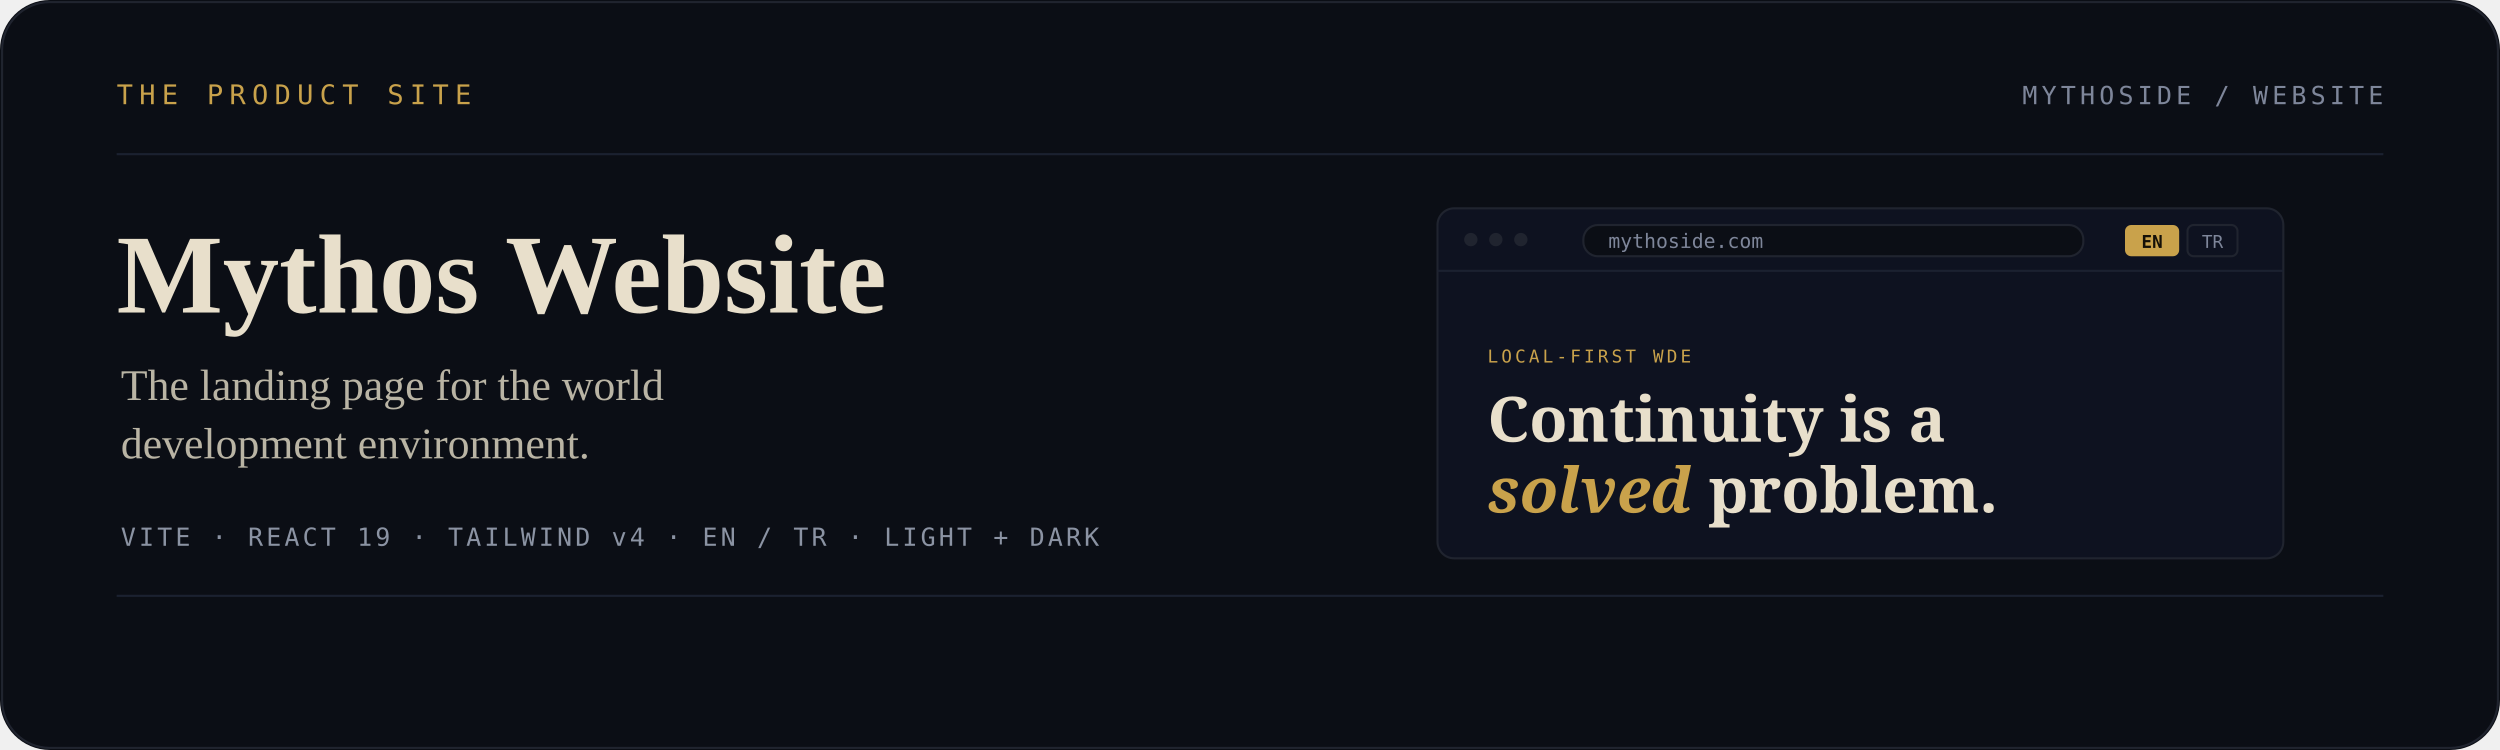
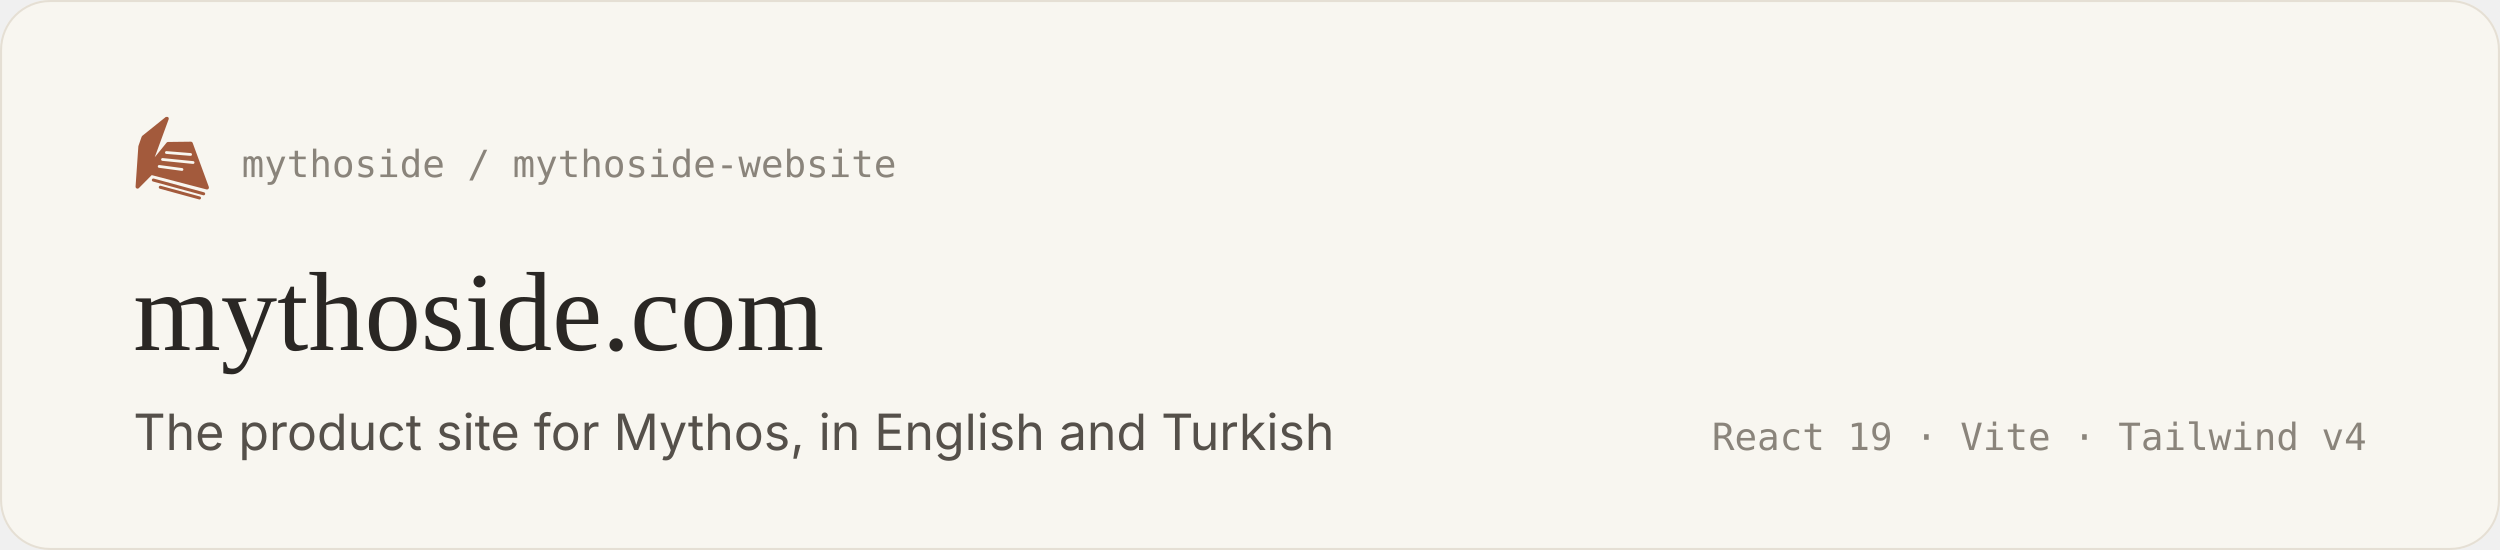
- <svg xmlns="http://www.w3.org/2000/svg" width="1200" height="360" viewBox="0 0 1200 360" role="img" aria-labelledby="t d">
-   <rect width="1200" height="360" rx="24" fill="#0B0E15" />
-   <rect x="1" y="1" width="1198" height="358" rx="23" fill="none" stroke="#20242f" />
-   <path d="M56 74H1144M56 286H1144" stroke="#1b2130" />
-   <text x="56" y="50" fill="#C9A24B" font-family="ui-monospace, SFMono-Regular, Menlo, monospace" font-size="13" letter-spacing="3">THE PRODUCT SITE</text>
-   <text x="1144" y="50" text-anchor="end" fill="#7E869A" font-family="ui-monospace, SFMono-Regular, Menlo, monospace" font-size="12" letter-spacing="2">MYTHOSIDE / WEBSITE</text>
-   <text x="56" y="150" fill="#E8DFCB" font-family="Georgia, 'Times New Roman', serif" font-size="54" font-weight="600">Mythos Website</text>
-   <text x="58" y="192" fill="#B9B4A4" font-family="Georgia, 'Times New Roman', serif" font-size="21">The landing page for the world</text>
-   <text x="58" y="220" fill="#B9B4A4" font-family="Georgia, 'Times New Roman', serif" font-size="21">development environment.</text>
-   <text x="58" y="262" fill="#8b93a3" font-family="ui-monospace, SFMono-Regular, Menlo, monospace" font-size="12" letter-spacing="1.5">VITE · REACT 19 · TAILWIND v4 · EN / TR · LIGHT + DARK</text>
-   <g transform="translate(690 100)">
-     <rect x="0" y="0" width="406" height="168" rx="8" fill="#0E1220" stroke="#20242f" />
-     <path d="M0 30H406" stroke="#1b2130" />
-     <circle cx="16" cy="15" r="3.2" fill="#20242f" />
-     <circle cx="28" cy="15" r="3.2" fill="#20242f" />
-     <circle cx="40" cy="15" r="3.2" fill="#20242f" />
-     <rect x="70" y="8" width="240" height="15" rx="7" fill="#0B0E15" stroke="#20242f" />
-     <text x="82" y="19" fill="#7E869A" font-family="ui-monospace, monospace" font-size="9.5">mythoside.com</text>
-     <rect x="330" y="8" width="26" height="15" rx="3" fill="#C9A24B" />
-     <text x="343" y="19" text-anchor="middle" fill="#141007" font-family="ui-monospace, monospace" font-size="8.5" font-weight="700">EN</text>
-     <rect x="360" y="8" width="24" height="15" rx="3" fill="none" stroke="#20242f" />
-     <text x="372" y="19" text-anchor="middle" fill="#7E869A" font-family="ui-monospace, monospace" font-size="8.5">TR</text>
-     <text x="24" y="74" fill="#C9A24B" font-family="ui-monospace, monospace" font-size="8.5" letter-spacing="1.5">LOCAL-FIRST WDE</text>
-     <text x="24" y="112" fill="#E8DFCB" font-family="Georgia, serif" font-size="30" font-weight="600">Continuity is a</text>
-     <text x="24" y="146" fill="#C9A24B" font-family="Georgia, serif" font-size="30" font-style="italic" font-weight="600">solved <tspan fill="#E8DFCB" font-style="normal">problem.</tspan>
-     </text>
+ <svg xmlns="http://www.w3.org/2000/svg" width="1200" height="264" viewBox="0 0 1200 264" role="img" aria-labelledby="title desc">
+   <defs>
+     <mask id="writing" maskUnits="userSpaceOnUse" x="-24" y="-10" width="600" height="600">
+       <rect x="-24" y="-10" width="600" height="600" fill="#fff" />
+       <path d="M214 248L388 262M186 298L406 320M162 348L326 370" stroke="#000" stroke-width="20" stroke-linecap="round" />
+     </mask>
+   </defs>
+   <rect width="1200" height="264" rx="24" fill="#F8F6F0" />
+   <rect x="0.5" y="0.5" width="1199" height="263" rx="23.5" fill="none" stroke="#E5DFD4" />
+   <g transform="translate(64 56) scale(0.0667) translate(24 10)">
+     <polygon points="217,4 88,356 226,186 390,184 506,500 104,395 6,494 26,205 49,139" mask="url(#writing)" fill="#A35A3C" stroke="#A35A3C" stroke-width="28" stroke-linejoin="round" />
+     <path d="M120 446L482 545M170 498L452 575" stroke="#A35A3C" stroke-width="22" stroke-linecap="round" />
  </g>
+   <text x="116" y="85" font-family="ui-monospace, SFMono-Regular, Menlo, Consolas, monospace" font-size="18" font-weight="400" fill="#8A847B" text-anchor="start">mythoside / mythoside-website</text>
+   <text x="64" y="168" font-family="Newsreader, Georgia, 'Times New Roman', serif" font-size="54" font-weight="500" fill="#2A2724" text-anchor="start">mythoside.com</text>
+   <text x="64" y="216" font-family="-apple-system, BlinkMacSystemFont, 'Segoe UI', Inter, sans-serif" font-size="24" font-weight="400" fill="#55504A" text-anchor="start">The product site for Mythos, in English and Turkish</text>
+   <text x="1136" y="216" font-family="ui-monospace, SFMono-Regular, Menlo, Consolas, monospace" font-size="18" font-weight="400" fill="#8A847B" text-anchor="end">React 19 · Vite · Tailwind v4</text>
</svg>
